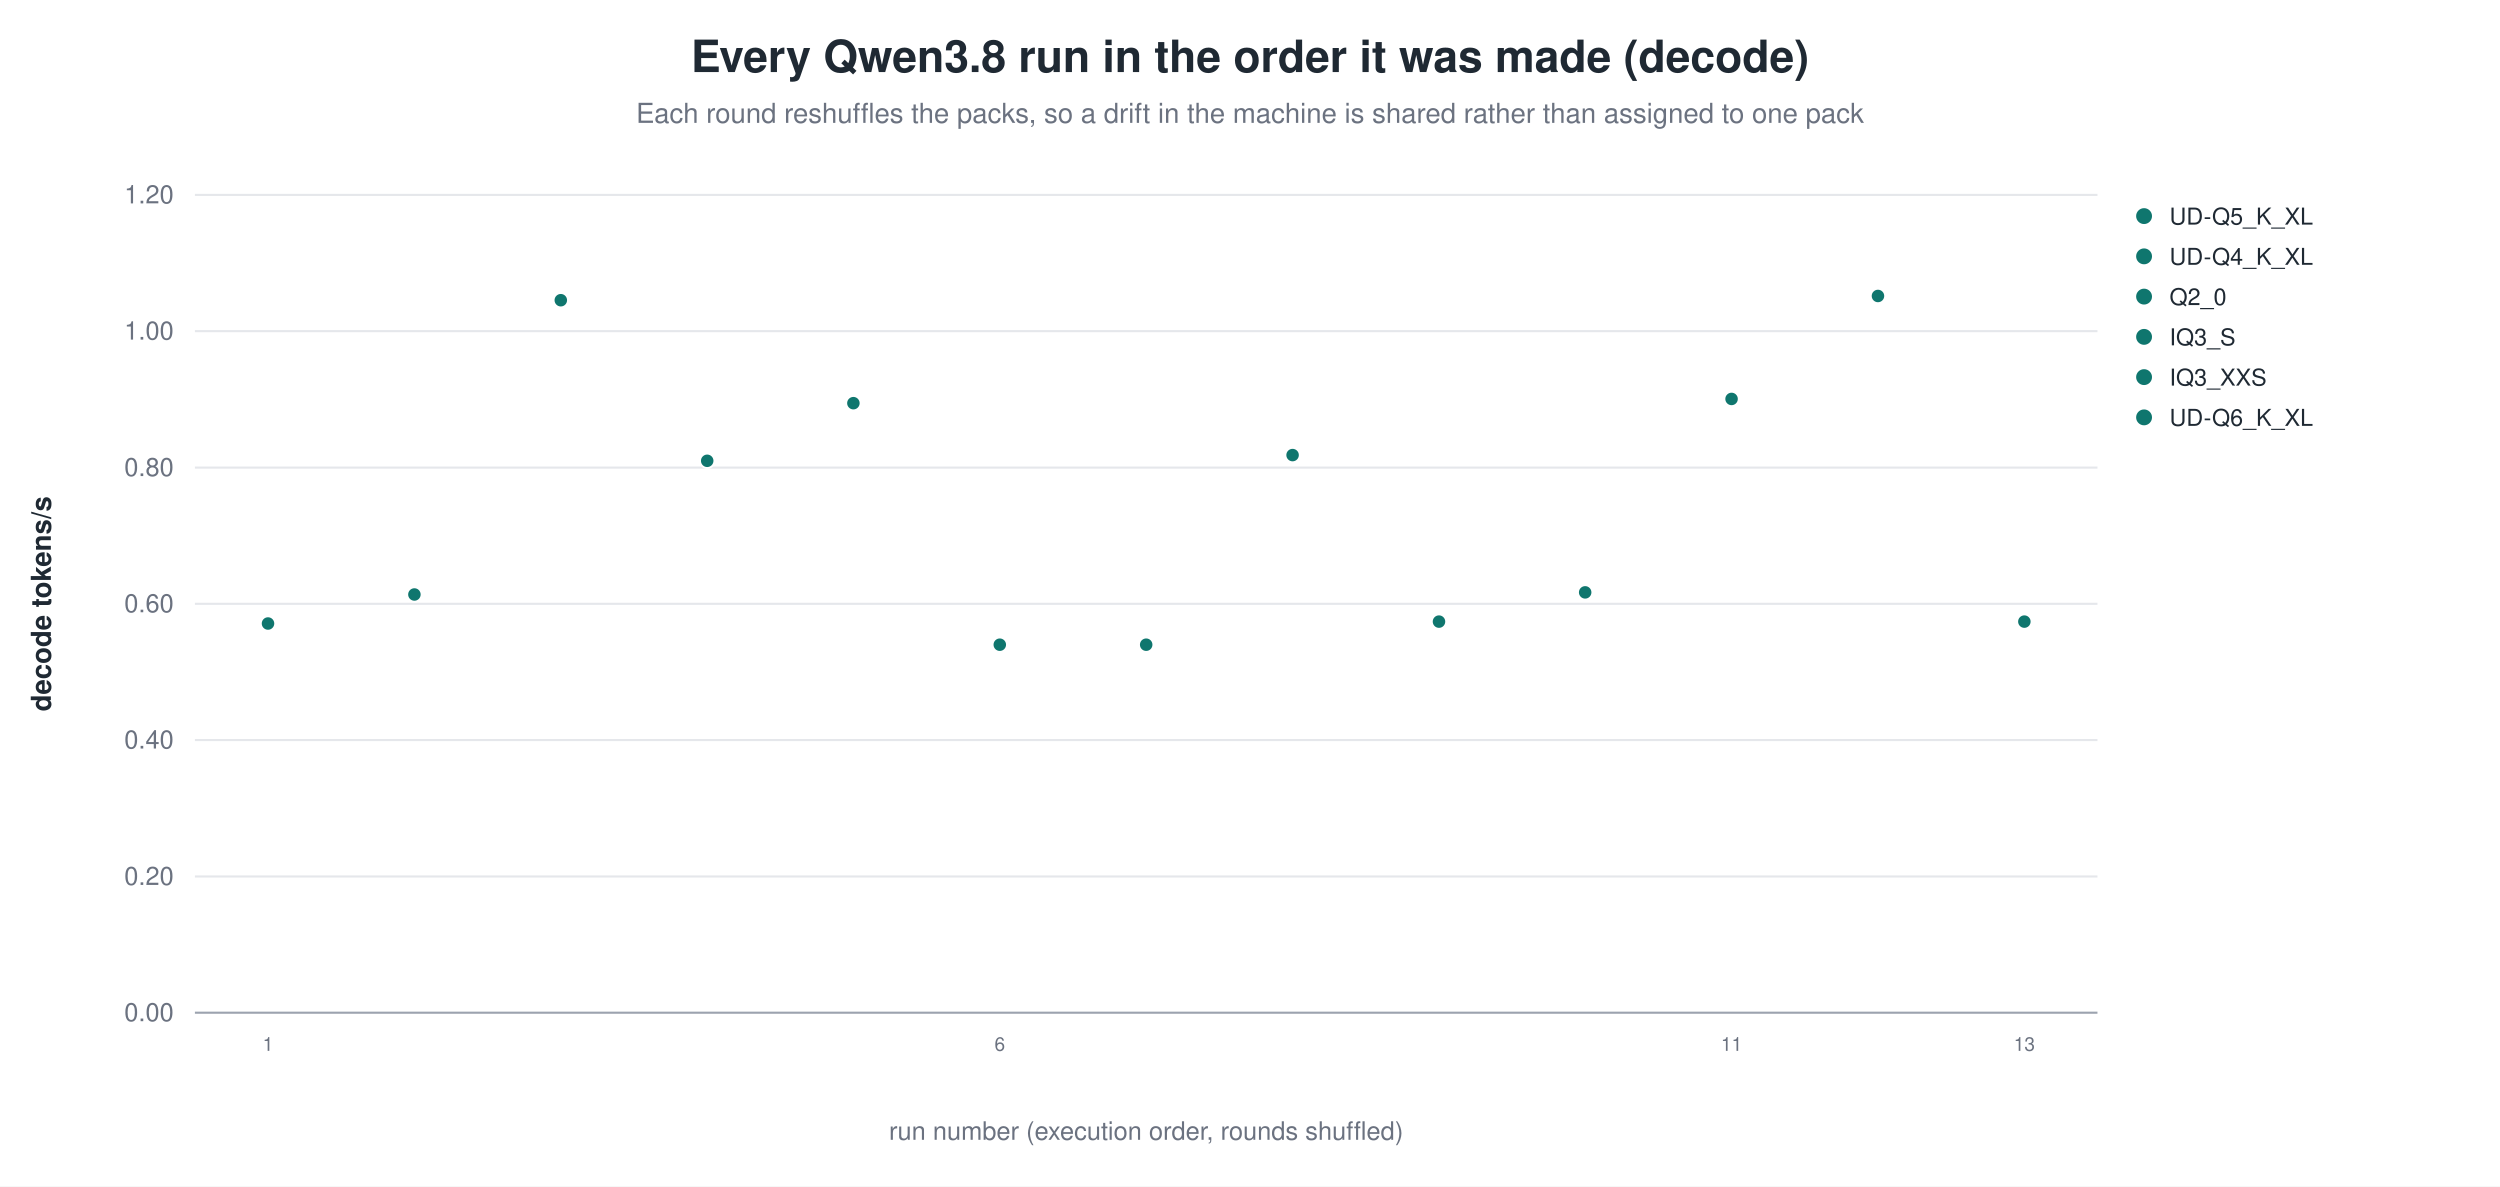
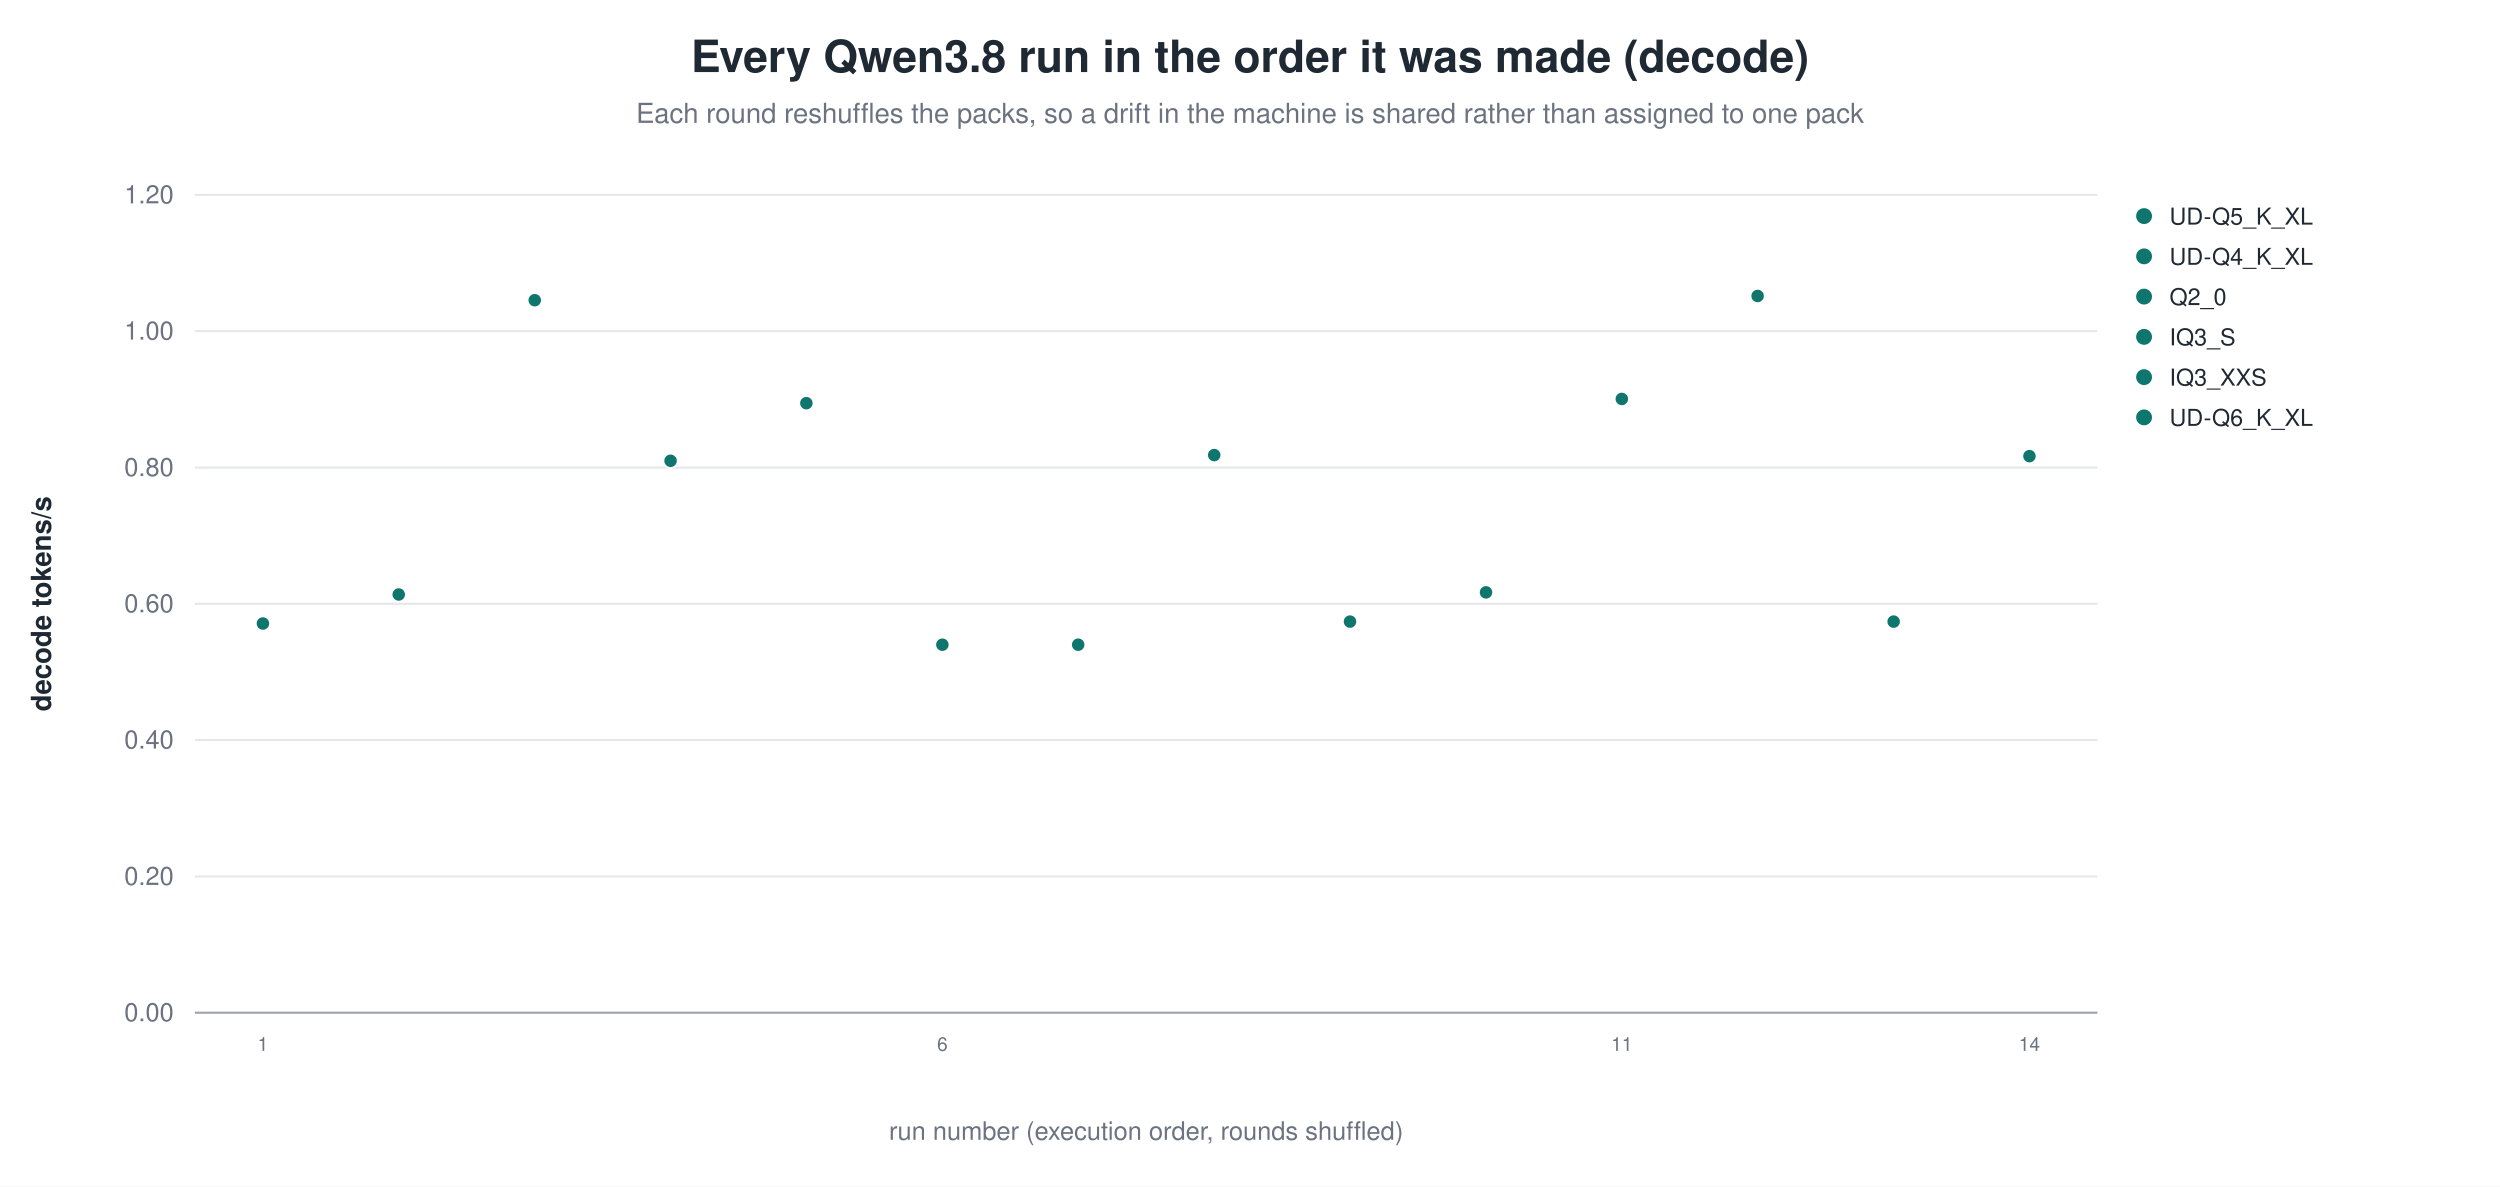
<svg xmlns="http://www.w3.org/2000/svg" width="1180" height="560" viewBox="0 0 1180 560" role="img" aria-label="Every Qwen3.8 run in the order it was made (decode)">
  <rect width="1180" height="560" fill="white" />
  <text x="590.0" y="34" text-anchor="middle" font-family="Helvetica, Arial, sans-serif" font-size="21" font-weight="600" fill="#1f2933">Every Qwen3.8 run in the order it was made (decode)</text>
  <text x="590.0" y="58" text-anchor="middle" font-family="Helvetica, Arial, sans-serif" font-size="13" fill="#6b7280">Each round reshuffles the packs, so a drift in the machine is shared rather than assigned to one pack</text>
  <line x1="92.0" y1="478.0" x2="990.0" y2="478.0" stroke="#9ca3af" stroke-width="1.0" />
  <text x="82.0" y="482.0" text-anchor="end" font-family="Helvetica, Arial, sans-serif" font-size="12" fill="#6b7280" font-weight="400">0.00</text>
  <line x1="92.0" y1="413.7" x2="990.0" y2="413.7" stroke="#e5e7eb" stroke-width="1.0" />
  <text x="82.0" y="417.7" text-anchor="end" font-family="Helvetica, Arial, sans-serif" font-size="12" fill="#6b7280" font-weight="400">0.20</text>
  <line x1="92.0" y1="349.3" x2="990.0" y2="349.3" stroke="#e5e7eb" stroke-width="1.0" />
  <text x="82.0" y="353.3" text-anchor="end" font-family="Helvetica, Arial, sans-serif" font-size="12" fill="#6b7280" font-weight="400">0.40</text>
  <line x1="92.0" y1="285.0" x2="990.0" y2="285.0" stroke="#e5e7eb" stroke-width="1.0" />
  <text x="82.0" y="289.0" text-anchor="end" font-family="Helvetica, Arial, sans-serif" font-size="12" fill="#6b7280" font-weight="400">0.60</text>
  <line x1="92.0" y1="220.7" x2="990.0" y2="220.7" stroke="#e5e7eb" stroke-width="1.0" />
  <text x="82.0" y="224.7" text-anchor="end" font-family="Helvetica, Arial, sans-serif" font-size="12" fill="#6b7280" font-weight="400">0.80</text>
  <line x1="92.0" y1="156.3" x2="990.0" y2="156.3" stroke="#e5e7eb" stroke-width="1.0" />
  <text x="82.0" y="160.3" text-anchor="end" font-family="Helvetica, Arial, sans-serif" font-size="12" fill="#6b7280" font-weight="400">1.00</text>
  <line x1="92.0" y1="92.0" x2="990.0" y2="92.0" stroke="#e5e7eb" stroke-width="1.0" />
  <text x="82.0" y="96.0" text-anchor="end" font-family="Helvetica, Arial, sans-serif" font-size="12" fill="#6b7280" font-weight="400">1.20</text>
  <text x="24.0" y="285.0" text-anchor="middle" font-family="Helvetica, Arial, sans-serif" font-size="13" fill="#1f2933" font-weight="600" transform="rotate(-90.0 24.0 285.0)">decode tokens/s</text>
-   <circle cx="126.5" cy="294.3" r="3.4" fill="#0f766e" stroke="white" stroke-width="0.9" opacity="1.00" />
-   <text x="126.5" y="496.0" text-anchor="middle" font-family="Helvetica, Arial, sans-serif" font-size="9" fill="#6b7280" font-weight="400">1</text>
-   <circle cx="195.6" cy="280.6" r="3.4" fill="#0f766e" stroke="white" stroke-width="0.9" opacity="1.00" />
-   <circle cx="264.7" cy="141.7" r="3.4" fill="#0f766e" stroke="white" stroke-width="0.9" opacity="1.00" />
-   <circle cx="333.8" cy="217.5" r="3.4" fill="#0f766e" stroke="white" stroke-width="0.9" opacity="1.00" />
-   <circle cx="402.8" cy="190.3" r="3.4" fill="#0f766e" stroke="white" stroke-width="0.9" opacity="1.00" />
-   <circle cx="471.9" cy="304.3" r="3.4" fill="#0f766e" stroke="white" stroke-width="0.9" opacity="1.00" />
-   <text x="471.9" y="496.0" text-anchor="middle" font-family="Helvetica, Arial, sans-serif" font-size="9" fill="#6b7280" font-weight="400">6</text>
-   <circle cx="541.0" cy="304.3" r="3.4" fill="#0f766e" stroke="white" stroke-width="0.9" opacity="1.00" />
-   <circle cx="610.1" cy="214.8" r="3.4" fill="#0f766e" stroke="white" stroke-width="0.9" opacity="1.00" />
-   <circle cx="679.2" cy="293.4" r="3.4" fill="#0f766e" stroke="white" stroke-width="0.9" opacity="1.00" />
-   <circle cx="748.2" cy="279.6" r="3.4" fill="#0f766e" stroke="white" stroke-width="0.9" opacity="1.00" />
-   <circle cx="817.3" cy="188.3" r="3.4" fill="#0f766e" stroke="white" stroke-width="0.9" opacity="1.00" />
-   <text x="817.3" y="496.0" text-anchor="middle" font-family="Helvetica, Arial, sans-serif" font-size="9" fill="#6b7280" font-weight="400">11</text>
-   <circle cx="886.4" cy="139.7" r="3.4" fill="#0f766e" stroke="white" stroke-width="0.9" opacity="1.00" />
-   <circle cx="955.5" cy="293.4" r="3.4" fill="#0f766e" stroke="white" stroke-width="0.9" opacity="1.00" />
-   <text x="955.5" y="496.0" text-anchor="middle" font-family="Helvetica, Arial, sans-serif" font-size="9" fill="#6b7280" font-weight="400">13</text>
+   <circle cx="124.1" cy="294.3" r="3.4" fill="#0f766e" stroke="white" stroke-width="0.9" opacity="1.00" />
+   <text x="124.1" y="496.0" text-anchor="middle" font-family="Helvetica, Arial, sans-serif" font-size="9" fill="#6b7280" font-weight="400">1</text>
+   <circle cx="188.2" cy="280.6" r="3.4" fill="#0f766e" stroke="white" stroke-width="0.9" opacity="1.00" />
+   <circle cx="252.4" cy="141.7" r="3.4" fill="#0f766e" stroke="white" stroke-width="0.9" opacity="1.00" />
+   <circle cx="316.5" cy="217.5" r="3.4" fill="#0f766e" stroke="white" stroke-width="0.9" opacity="1.00" />
+   <circle cx="380.6" cy="190.3" r="3.4" fill="#0f766e" stroke="white" stroke-width="0.9" opacity="1.00" />
+   <circle cx="444.8" cy="304.3" r="3.4" fill="#0f766e" stroke="white" stroke-width="0.9" opacity="1.00" />
+   <text x="444.8" y="496.0" text-anchor="middle" font-family="Helvetica, Arial, sans-serif" font-size="9" fill="#6b7280" font-weight="400">6</text>
+   <circle cx="508.9" cy="304.3" r="3.4" fill="#0f766e" stroke="white" stroke-width="0.9" opacity="1.00" />
+   <circle cx="573.1" cy="214.8" r="3.4" fill="#0f766e" stroke="white" stroke-width="0.9" opacity="1.00" />
+   <circle cx="637.2" cy="293.4" r="3.4" fill="#0f766e" stroke="white" stroke-width="0.9" opacity="1.00" />
+   <circle cx="701.4" cy="279.6" r="3.4" fill="#0f766e" stroke="white" stroke-width="0.9" opacity="1.00" />
+   <circle cx="765.5" cy="188.3" r="3.4" fill="#0f766e" stroke="white" stroke-width="0.9" opacity="1.00" />
+   <text x="765.5" y="496.0" text-anchor="middle" font-family="Helvetica, Arial, sans-serif" font-size="9" fill="#6b7280" font-weight="400">11</text>
+   <circle cx="829.6" cy="139.7" r="3.4" fill="#0f766e" stroke="white" stroke-width="0.9" opacity="1.00" />
+   <circle cx="893.8" cy="293.4" r="3.4" fill="#0f766e" stroke="white" stroke-width="0.9" opacity="1.00" />
+   <circle cx="957.9" cy="215.3" r="3.4" fill="#0f766e" stroke="white" stroke-width="0.9" opacity="1.00" />
+   <text x="957.9" y="496.0" text-anchor="middle" font-family="Helvetica, Arial, sans-serif" font-size="9" fill="#6b7280" font-weight="400">14</text>
  <circle cx="1012.0" cy="102.0" r="4.2" fill="#0f766e" stroke="white" stroke-width="0.9" opacity="1.00" />
  <text x="1024.0" y="106.0" text-anchor="start" font-family="Helvetica, Arial, sans-serif" font-size="11" fill="#1f2933" font-weight="400">UD-Q5_K_XL</text>
  <circle cx="1012.0" cy="121.0" r="4.2" fill="#0f766e" stroke="white" stroke-width="0.9" opacity="1.00" />
  <text x="1024.0" y="125.0" text-anchor="start" font-family="Helvetica, Arial, sans-serif" font-size="11" fill="#1f2933" font-weight="400">UD-Q4_K_XL</text>
  <circle cx="1012.0" cy="140.0" r="4.2" fill="#0f766e" stroke="white" stroke-width="0.9" opacity="1.00" />
  <text x="1024.0" y="144.0" text-anchor="start" font-family="Helvetica, Arial, sans-serif" font-size="11" fill="#1f2933" font-weight="400">Q2_0</text>
  <circle cx="1012.0" cy="159.0" r="4.2" fill="#0f766e" stroke="white" stroke-width="0.9" opacity="1.00" />
  <text x="1024.0" y="163.0" text-anchor="start" font-family="Helvetica, Arial, sans-serif" font-size="11" fill="#1f2933" font-weight="400">IQ3_S</text>
  <circle cx="1012.0" cy="178.0" r="4.2" fill="#0f766e" stroke="white" stroke-width="0.9" opacity="1.00" />
  <text x="1024.0" y="182.0" text-anchor="start" font-family="Helvetica, Arial, sans-serif" font-size="11" fill="#1f2933" font-weight="400">IQ3_XXS</text>
  <circle cx="1012.0" cy="197.0" r="4.2" fill="#0f766e" stroke="white" stroke-width="0.9" opacity="1.00" />
  <text x="1024.0" y="201.0" text-anchor="start" font-family="Helvetica, Arial, sans-serif" font-size="11" fill="#1f2933" font-weight="400">UD-Q6_K_XL</text>
  <text x="541.0" y="538.0" text-anchor="middle" font-family="Helvetica, Arial, sans-serif" font-size="12" fill="#6b7280" font-weight="400">run number (execution order, rounds shuffled)</text>
</svg>
